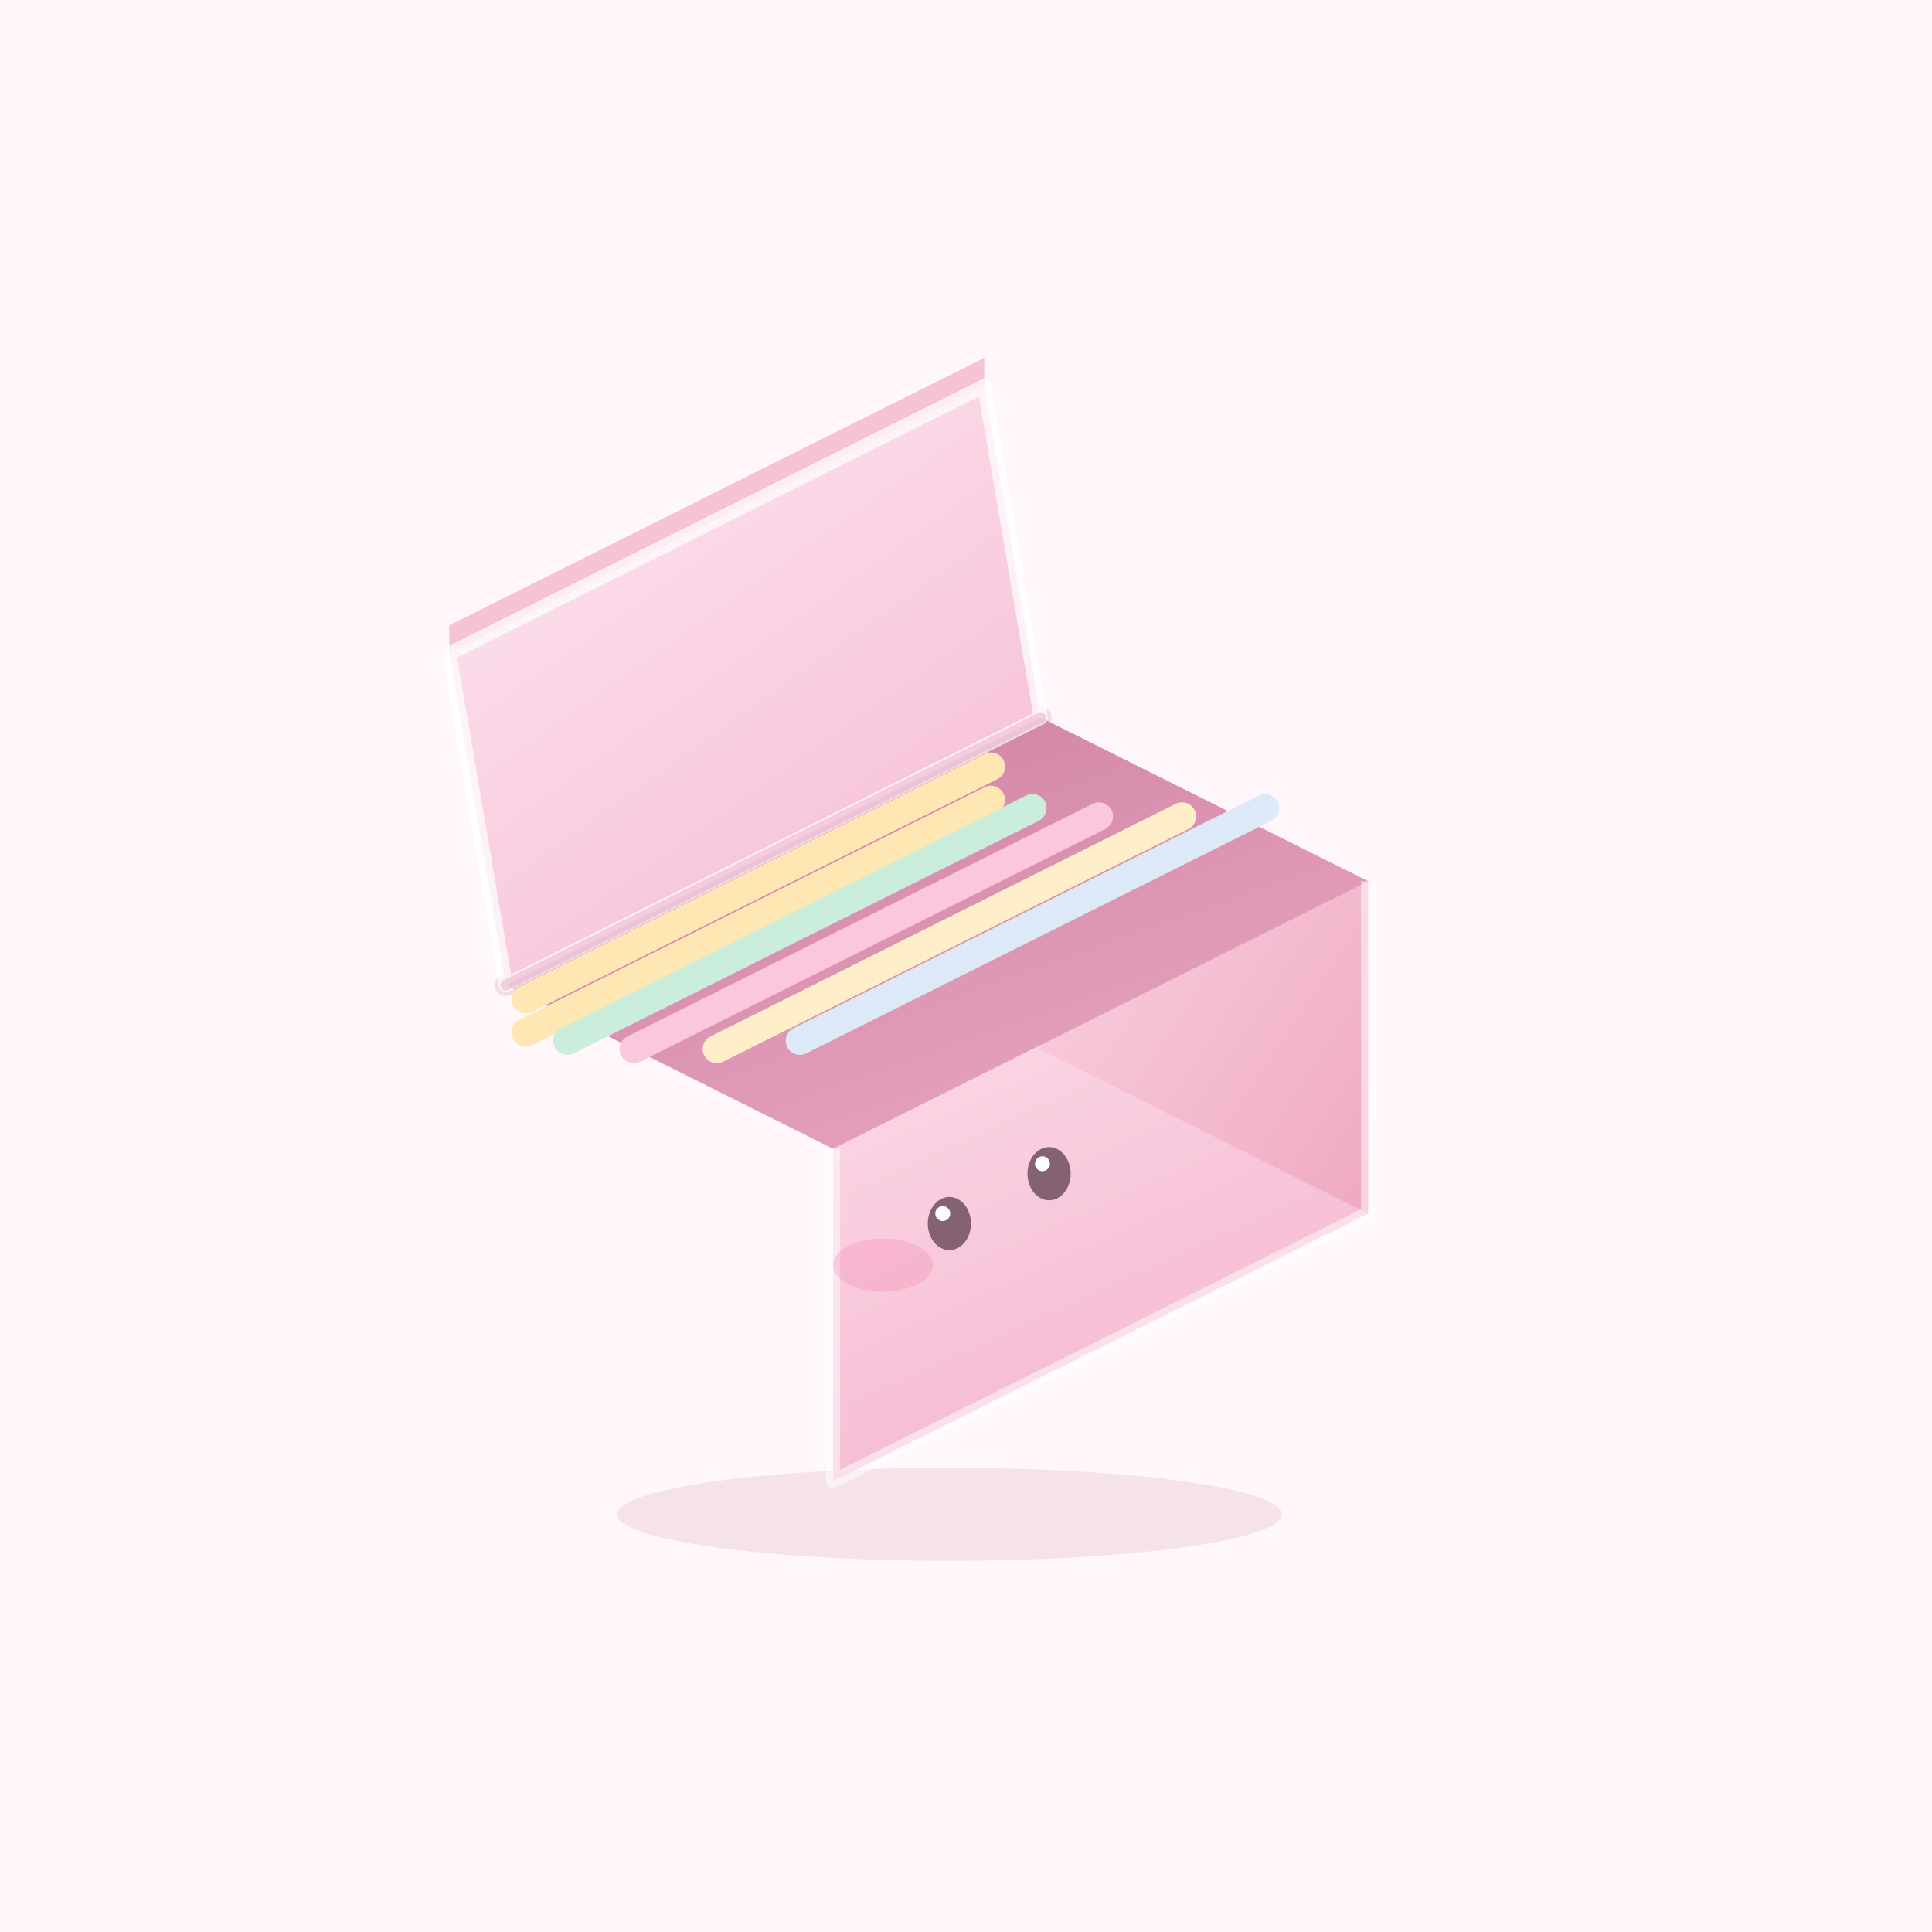
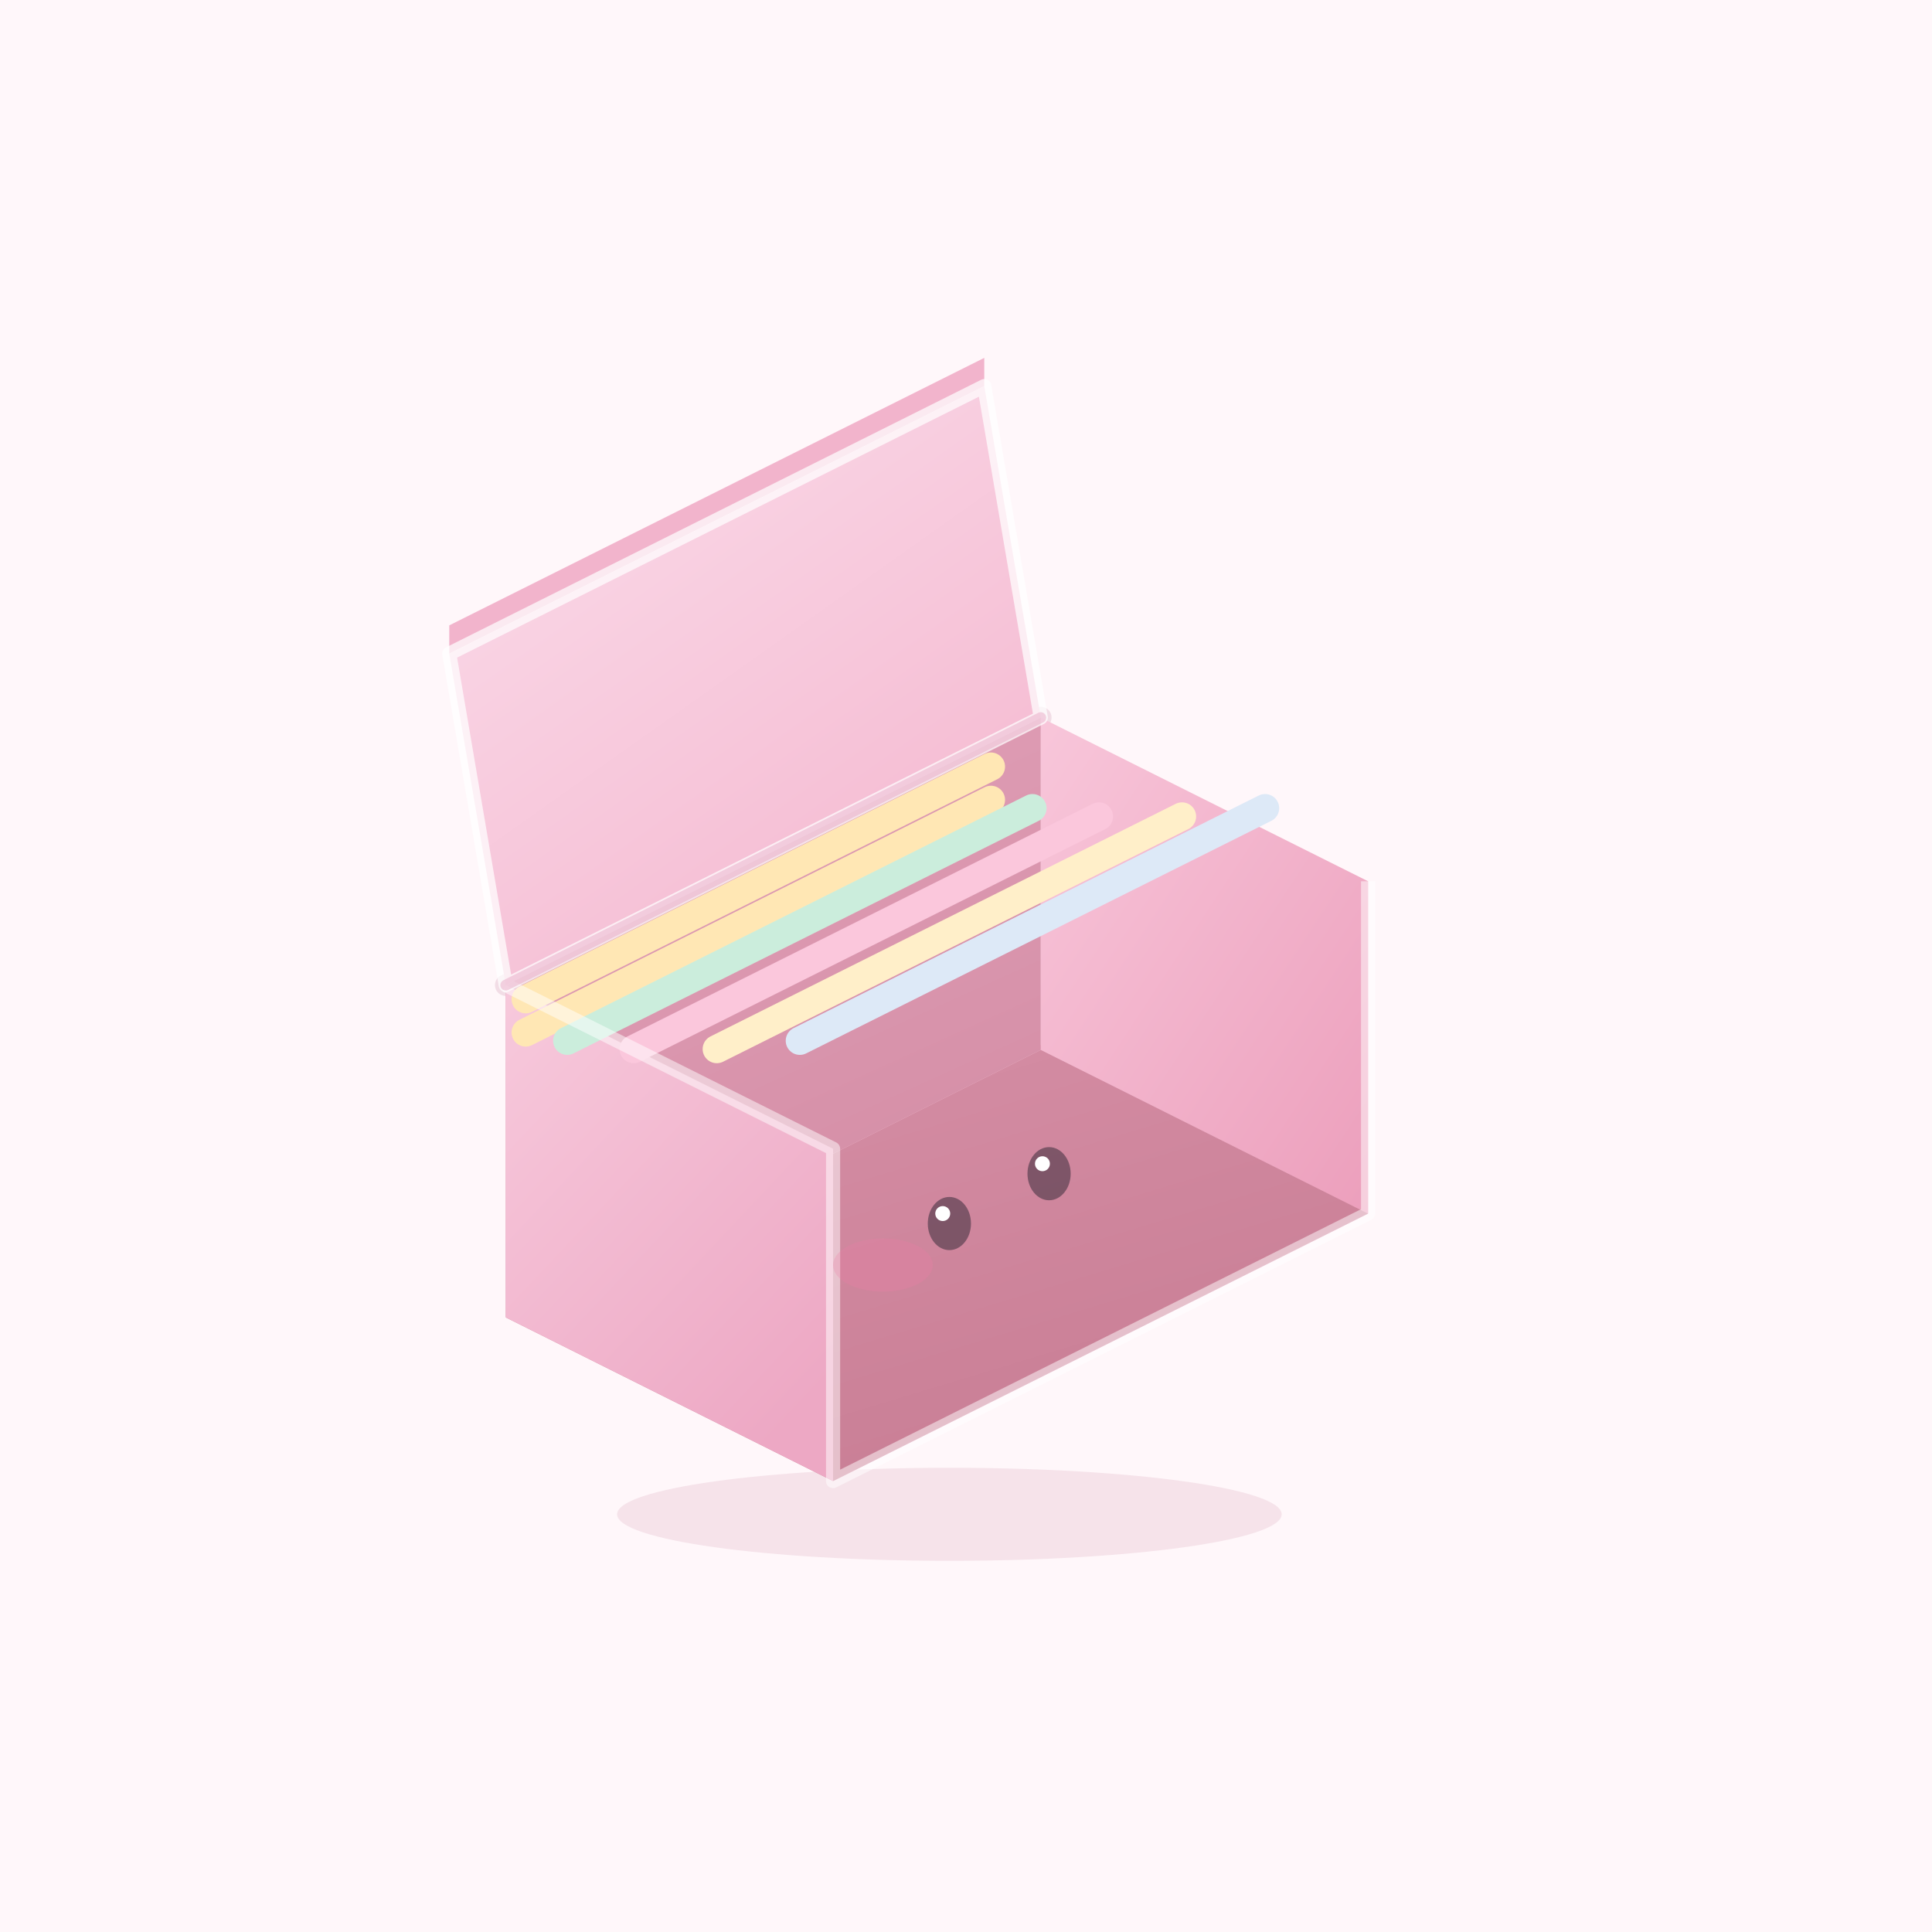
<svg xmlns="http://www.w3.org/2000/svg" viewBox="0 0 200 200" width="200" height="200">
  <defs>
    <linearGradient id="left" x1="0" y1="0" x2="0.4" y2="1">
-       <stop offset="0" stop-color="#FDE3EE" />
-       <stop offset="1" stop-color="#F5B8D0" />
+       <stop offset="0" stop-color="#FBD7E5" />
+       <stop offset="1" stop-color="#F3AFCB" />
    </linearGradient>
    <linearGradient id="right" x1="0" y1="0" x2="1" y2="1">
-       <stop offset="0" stop-color="#FBD8E5" />
-       <stop offset="1" stop-color="#EFA9C2" />
+       <stop offset="0" stop-color="#F8C6DA" />
+       <stop offset="1" stop-color="#EC9FBC" />
    </linearGradient>
-     <linearGradient id="in" x1="0.1" y1="0" x2="0.8" y2="1">
-       <stop offset="0" stop-color="#CE7FA0" />
-       <stop offset="1" stop-color="#E8A6C2" />
+     <linearGradient id="ib" x1="0.2" y1="0" x2="0.6" y2="1">
+       <stop offset="0" stop-color="#E1A0B8" />
+       <stop offset="1" stop-color="#D38CA4" />
+     </linearGradient>
+     <linearGradient id="if" x1="0.1" y1="0" x2="0.7" y2="1">
+       <stop offset="0" stop-color="#D68FA6" />
+       <stop offset="1" stop-color="#C87D94" />
+     </linearGradient>
+     <linearGradient id="il" x1="0" y1="0" x2="0.7" y2="1">
+       <stop offset="0" stop-color="#F7C9DC" />
+       <stop offset="1" stop-color="#EDA8C4" />
    </linearGradient>
    <linearGradient id="lid" x1="0.1" y1="0" x2="0.8" y2="1">
-       <stop offset="0" stop-color="#FDE6F1" />
-       <stop offset="1" stop-color="#F6BCD3" />
+       <stop offset="0" stop-color="#FBDCEA" />
+       <stop offset="1" stop-color="#F4B7CF" />
    </linearGradient>
  </defs>
  <rect width="200" height="200" fill="#FFF7FA" />
  <g transform="translate(100 100) scale(0.86) translate(-100 -100) translate(0 -14)">
    <ellipse cx="98" cy="180" rx="40" ry="5.6" fill="#C0718F" opacity="0.15" />
    <path d="M44.6 116.3L109 84.1" stroke="#B96A8B" stroke-width="2.6" stroke-linecap="round" opacity="0.18" fill="none" />
    <path d="M84 176L148.4 143.8L148.4 103.8L84 136Z" fill="url(#left)" />
    <path d="M148.4 143.8L109 124.1L109 84.1L148.4 103.8Z" fill="url(#right)" />
-     <path d="M84 136L148.4 103.8L109 84.1L44.6 116.3Z" fill="url(#in)" />
+     <path d="M44.6 116.3L109 84.1L109 124.1L44.6 156.3Z" fill="url(#ib)" />
+     <path d="M84 176L148.4 143.8L109 124.1L44.6 156.3Z" fill="url(#if)" />
+     <path d="M84 136L44.6 116.3L44.6 156.3L84 176Z" fill="url(#il)" />
    <path d="M47 118 103 90" stroke="#FFE7B4" stroke-width="3.4" stroke-linecap="round" fill="none" />
    <path d="M47 122 103 94" stroke="#FFE7B4" stroke-width="3.4" stroke-linecap="round" fill="none" />
    <path d="M52 123 108 95" stroke="#CBEDDC" stroke-width="3.4" stroke-linecap="round" fill="none" />
    <path d="M60 124 116 96" stroke="#FBC7DC" stroke-width="3.4" stroke-linecap="round" fill="none" />
    <path d="M70 124 126 96" stroke="#FFEFC9" stroke-width="3.4" stroke-linecap="round" fill="none" />
    <path d="M80 123 136 95" stroke="#DDE9F7" stroke-width="3.4" stroke-linecap="round" fill="none" />
-     <path d="M84 136 84 176 148.4 143.8 148.4 103.8" fill="none" stroke="#FFFFFF" stroke-width="1.7" stroke-linejoin="round" opacity="0.5" />
+     <path d="M44.6 116.3 84 136 84 176 148.4 143.8 148.4 103.8" fill="none" stroke="#FFFFFF" stroke-width="1.7" stroke-linejoin="round" opacity="0.5" />
    <ellipse cx="90" cy="150" rx="6" ry="3.2" fill="#F07AA5" opacity="0.26" />
    <ellipse cx="98" cy="145" rx="2.6" ry="3.2" fill="#6B4A5C" opacity="0.82" />
    <ellipse cx="110" cy="139" rx="2.6" ry="3.2" fill="#6B4A5C" opacity="0.82" />
    <circle cx="97.2" cy="143.8" r="0.9" fill="#FFFFFF" />
    <circle cx="109.2" cy="137.8" r="0.9" fill="#FFFFFF" />
-     <path d="M37.8 76.4L102.2 44.2L102.2 40.8L37.8 73Z" fill="#F5B9D0" opacity="0.85" />
+     <path d="M37.8 76.4L102.2 44.2L102.2 40.8L37.8 73Z" fill="#F0A8C4" opacity="0.85" />
    <path d="M44.6 116.3L109 84.1L102.2 44.2L37.8 76.4Z" fill="url(#lid)" />
    <path d="M44.6 116.3L109 84.1L102.2 44.2L37.8 76.4Z" fill="none" stroke="#FFFFFF" stroke-width="1.7" stroke-linejoin="round" opacity="0.72" />
    <path d="M44.6 116.3 109 84.1" stroke="#E7A2C0" stroke-width="1.3" stroke-linecap="round" opacity="0.45" />
  </g>
</svg>
